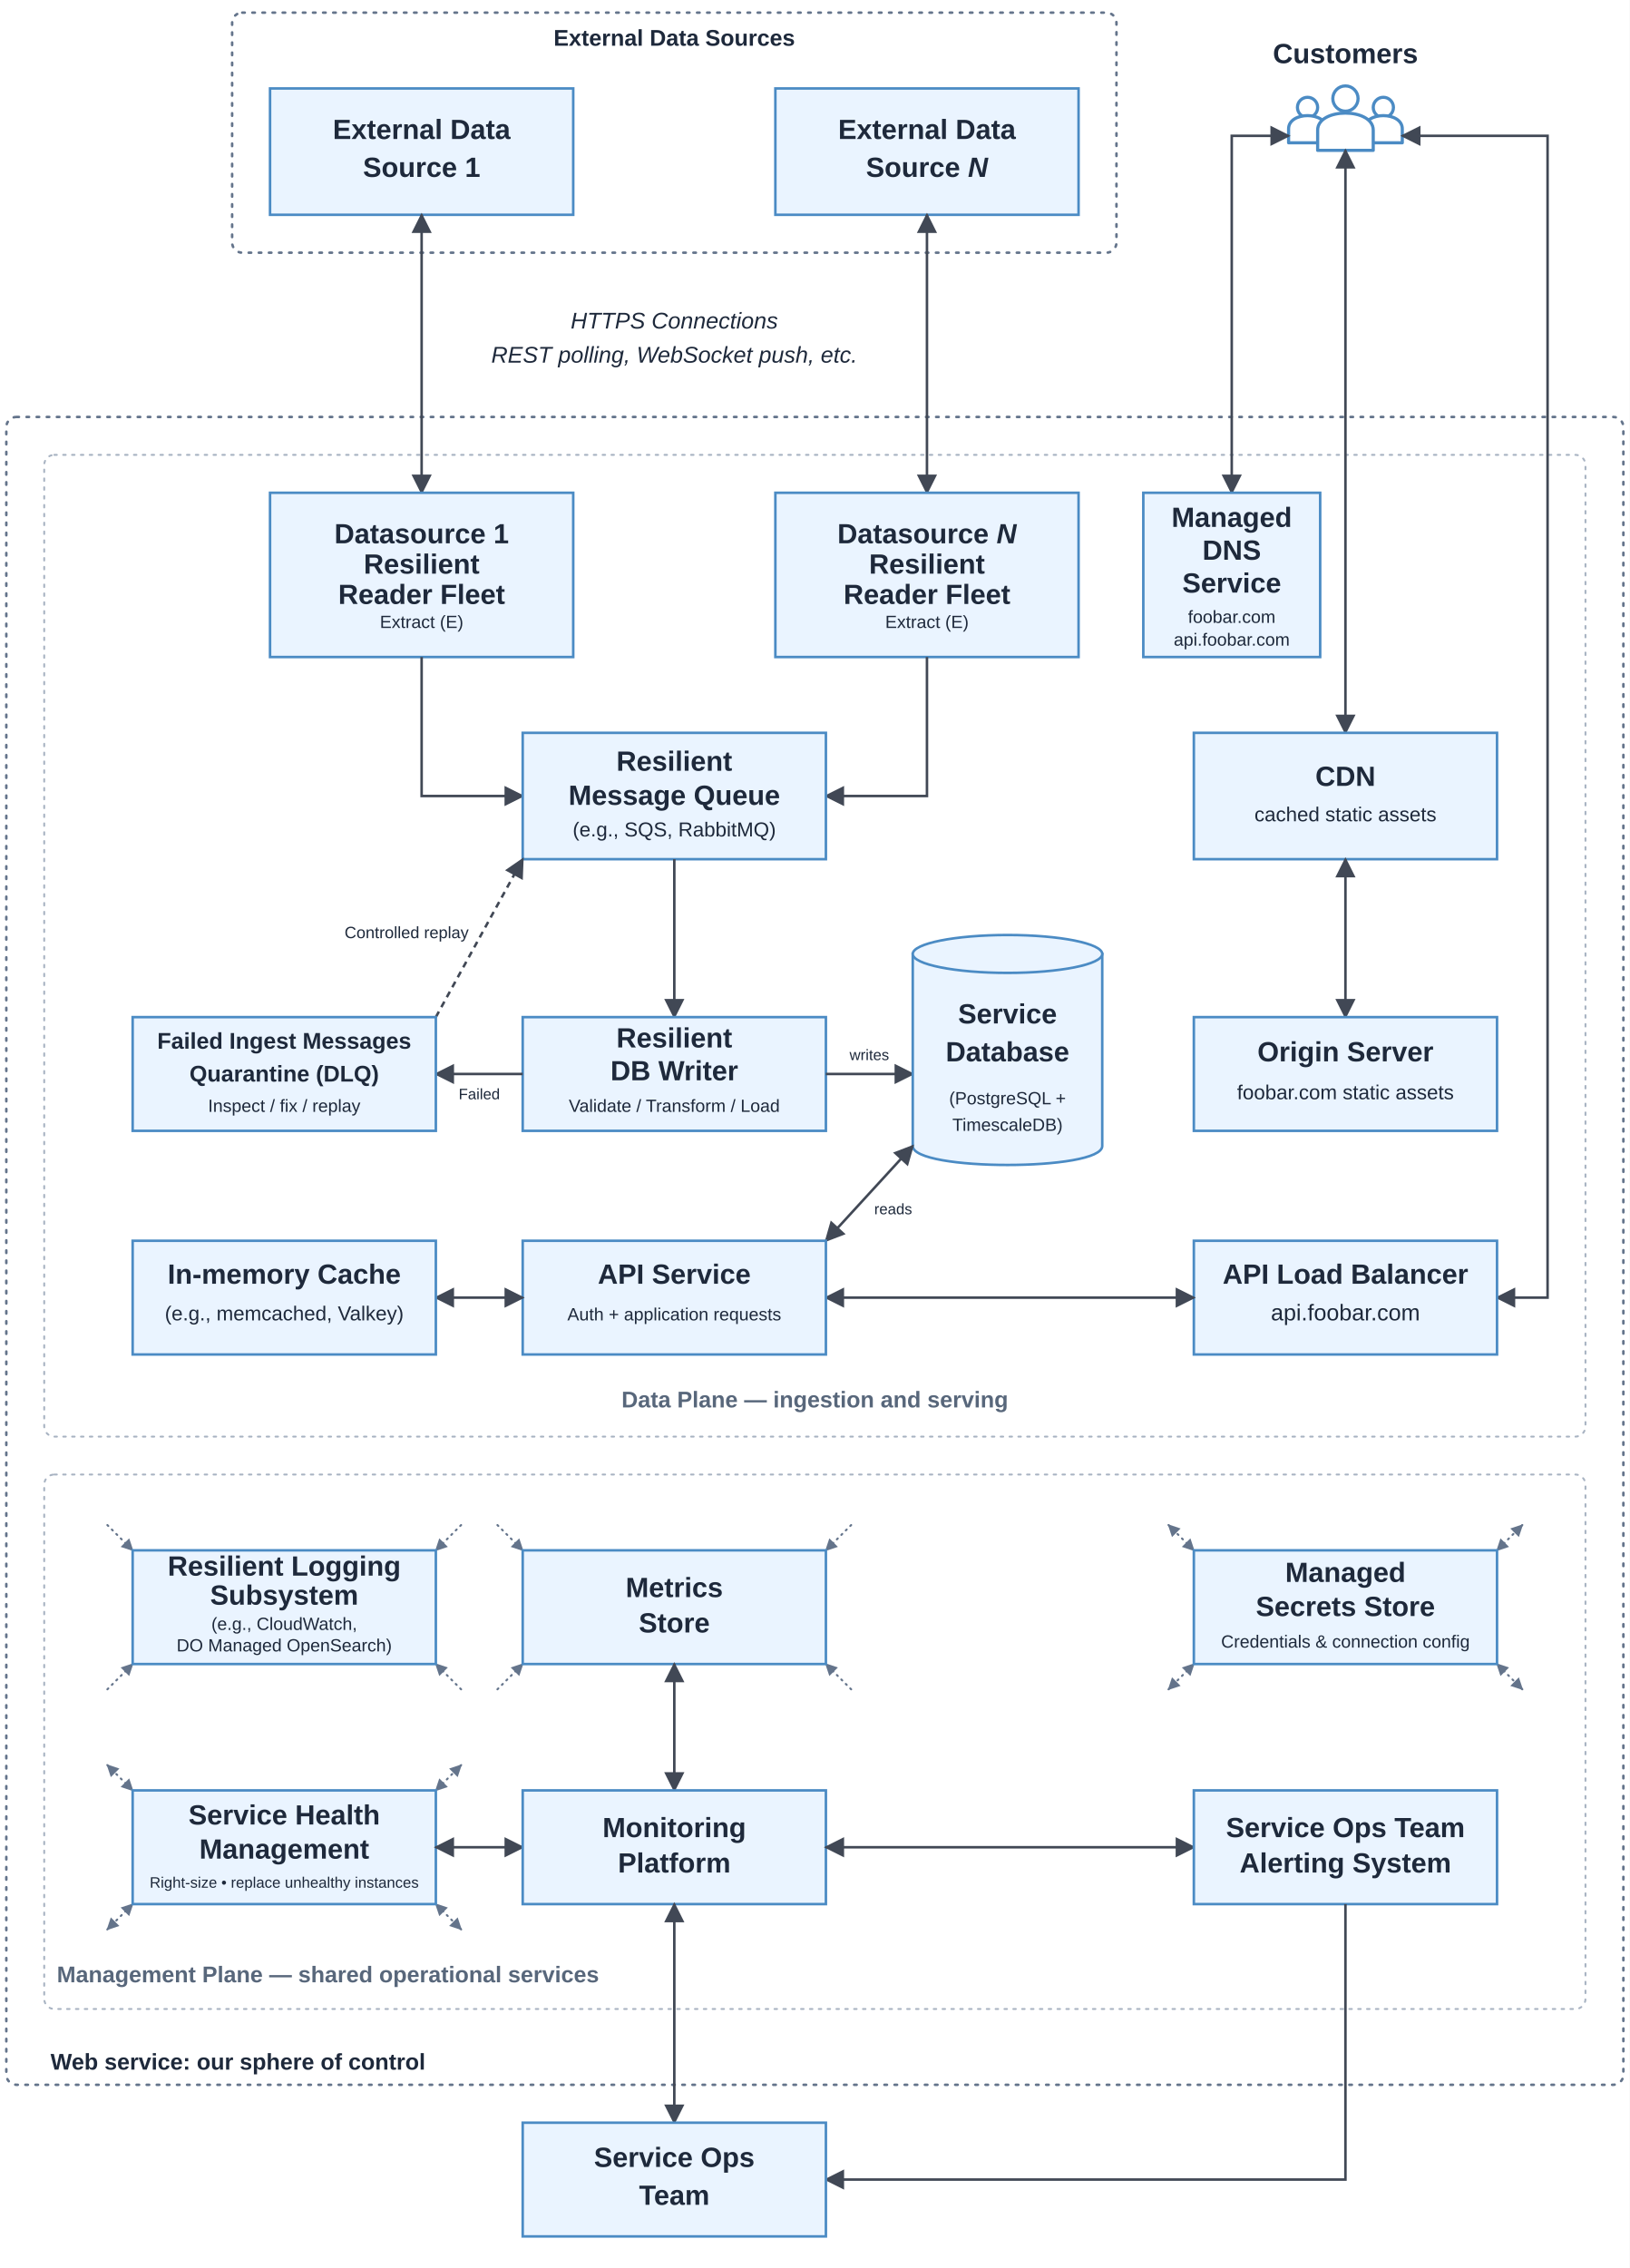
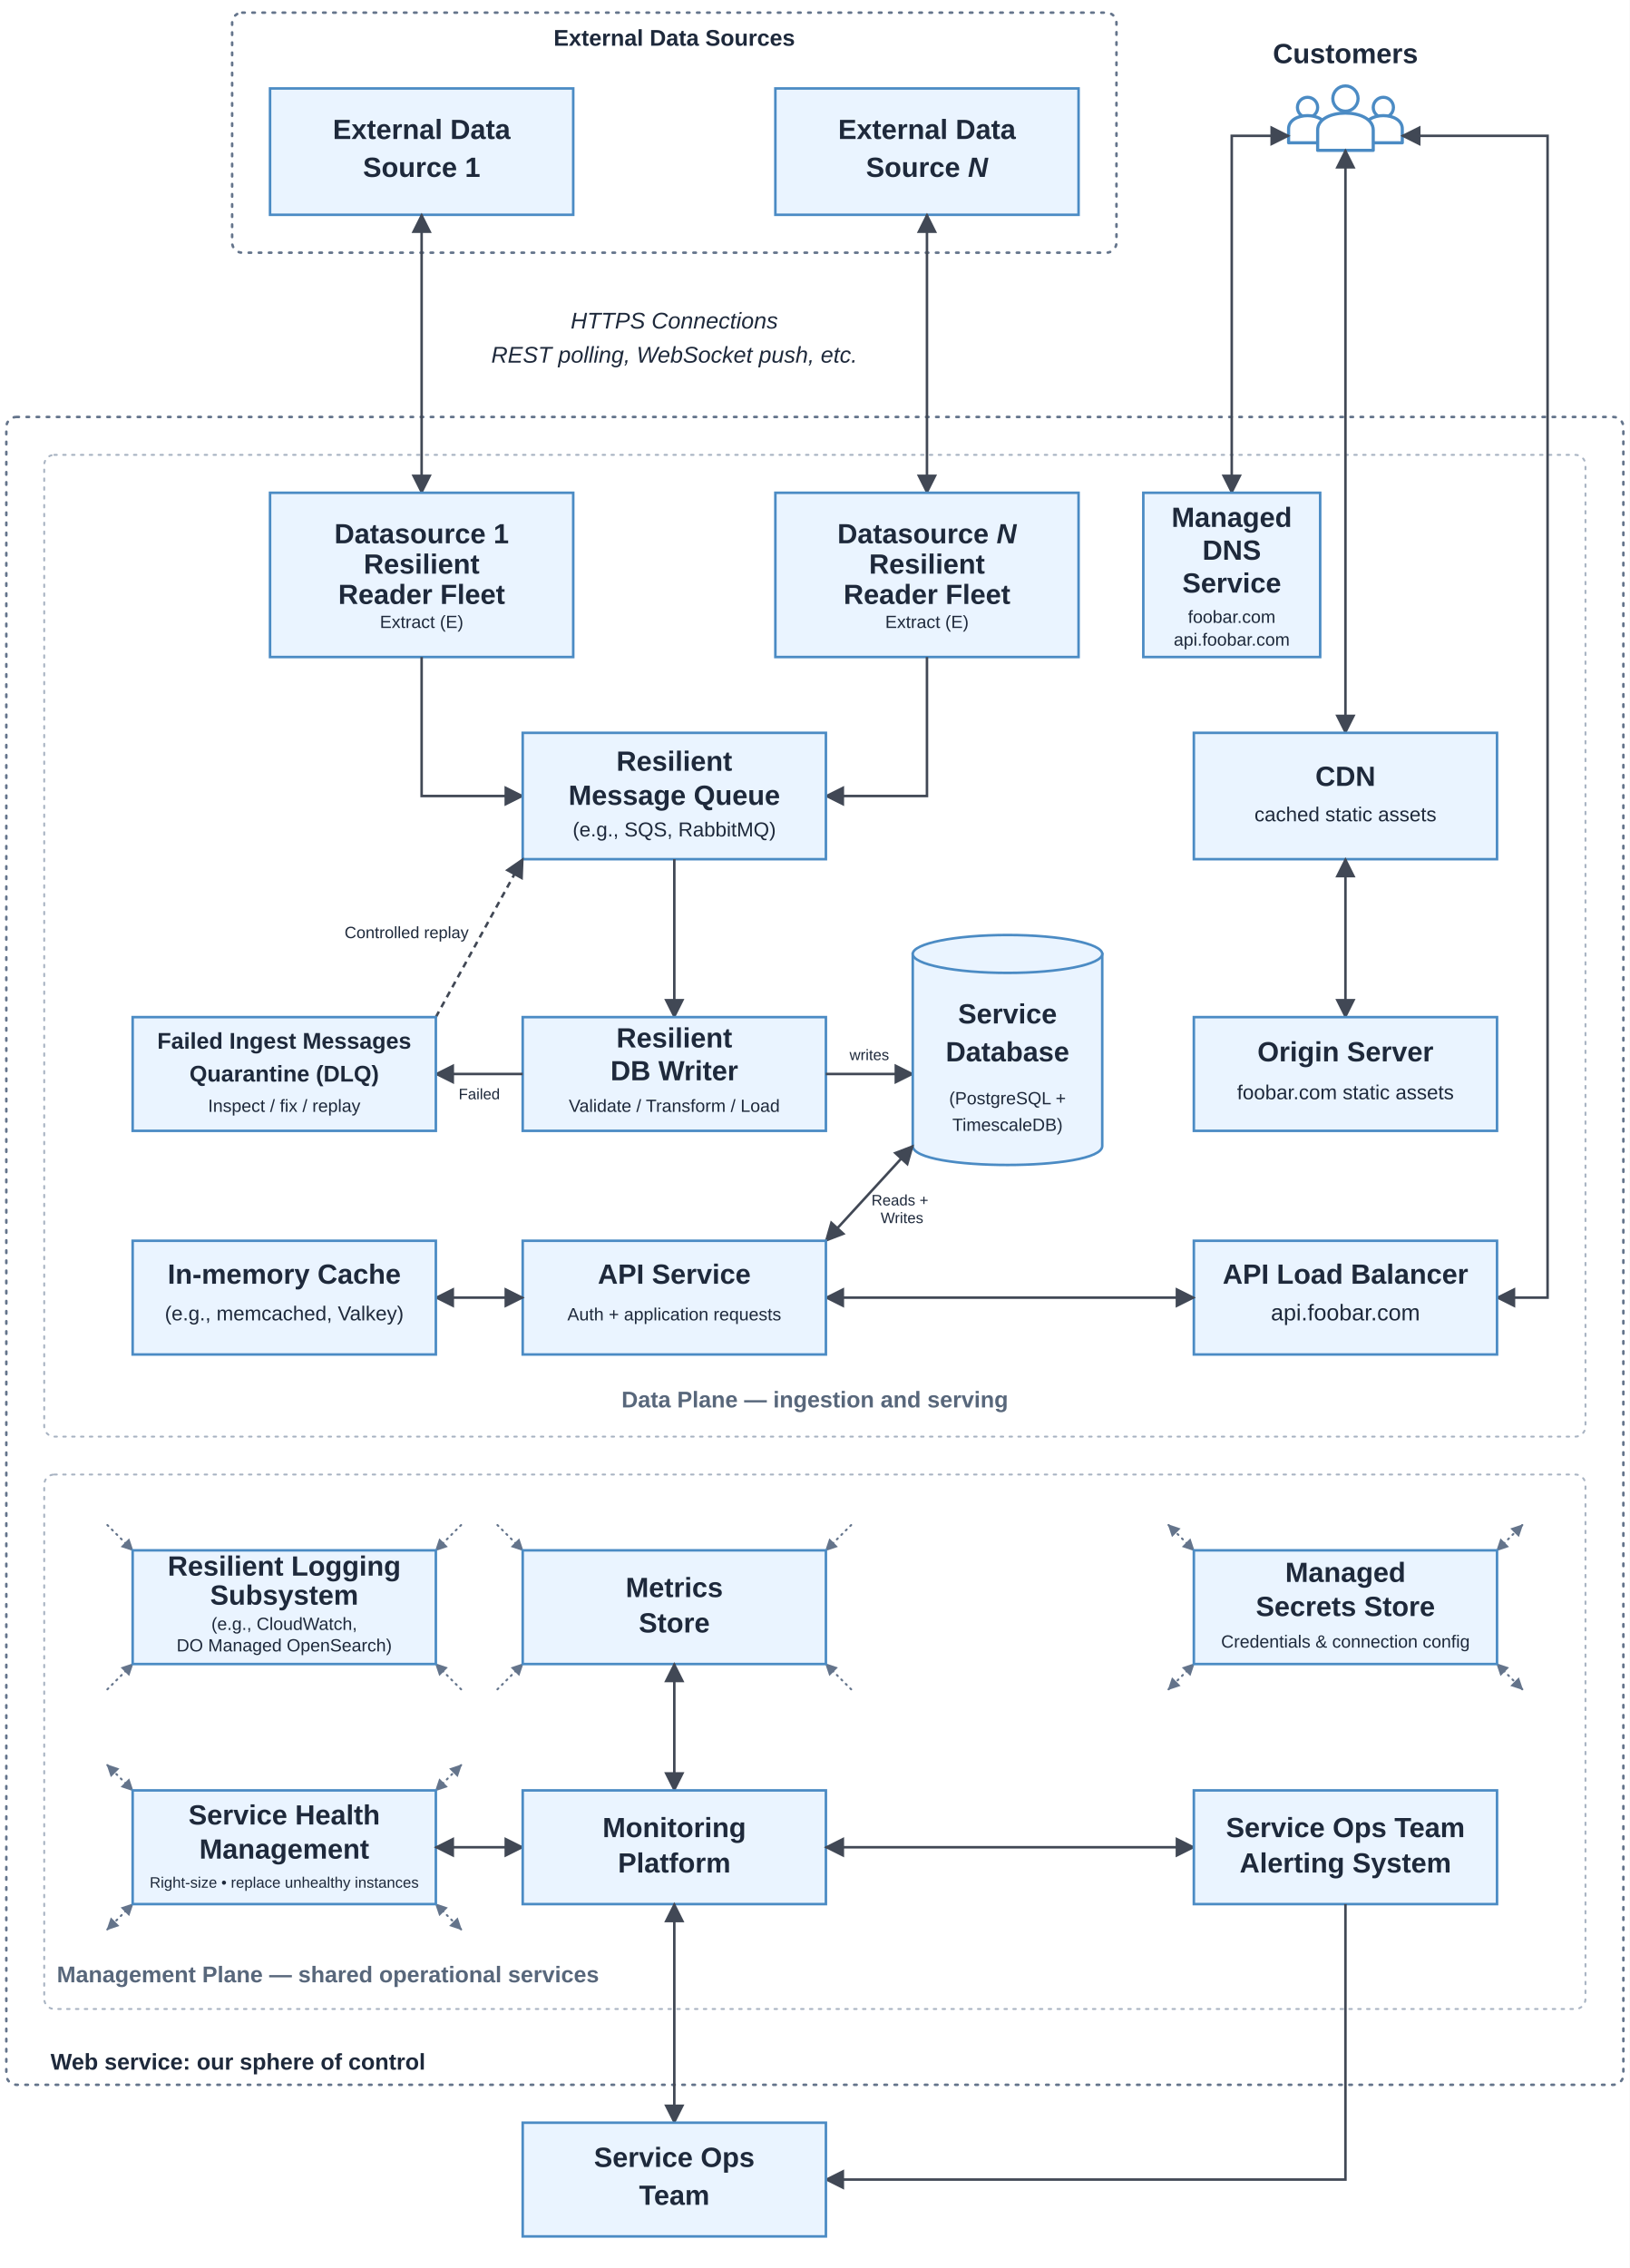
<svg xmlns="http://www.w3.org/2000/svg" width="1290" height="1795" viewBox="0 0 1290 1795" role="img" aria-labelledby="diagram-title diagram-description">
  <defs>
    <marker id="arrow" viewBox="0 0 10 10" refX="9" refY="5" markerWidth="8" markerHeight="8" orient="auto-start-reverse">
      <path d="M 0 0 L 10 5 L 0 10 Z" fill="#414855" />
    </marker>
    <marker id="log-arrow" viewBox="0 0 10 10" refX="9" refY="5" markerWidth="6" markerHeight="6" orient="auto-start-reverse">
      <path d="M 0 0 L 10 5 L 0 10 Z" fill="#64748b" />
    </marker>
  </defs>
  <style>
    text { font-family: Arial, Helvetica, sans-serif; fill: #1e293b; text-anchor: middle; }
    .plane { fill: none; stroke: #a8b3c2; stroke-width: 1.5; stroke-dasharray: 2 5; stroke-linecap: round; }
    .plane-label { font-size: 18px; font-weight: 600; fill: #58677b; }
    .node { fill: #eaf4ff; stroke: #4b8bc4; stroke-width: 2; }
    .title { font-size: 22px; font-weight: 600; }
    .detail { font-size: 18px; }
    .small { font-size: 16px; }
    .flow { fill: none; stroke: #414855; stroke-width: 2; marker-end: url(#arrow); }
    .both { marker-start: url(#arrow); }
    .replay { stroke-dasharray: 5 4; }
    .secrets-flow, .control-flow { fill: none; stroke: #64748b; stroke-width: 1.6; stroke-dasharray: 1 4; stroke-linecap: round; marker-start: url(#log-arrow); marker-end: url(#log-arrow); }
    .log-flow, .metric-flow { fill: none; stroke: #64748b; stroke-width: 1.6; stroke-dasharray: 1 4; stroke-linecap: round; marker-end: url(#log-arrow); }
  </style>
  <rect width="1290" height="1795" fill="#ffffff" />
  <g aria-label="External Data Sources">
    <rect x="183.75" y="10" width="700" height="190" rx="8" fill="none" stroke="#64748b" stroke-width="2" stroke-dasharray="2 6" stroke-linecap="round" />
    <text x="533.75" y="40" dominant-baseline="text-after-edge" style="font-size: 18px; font-weight: 600;">External Data Sources</text>
  </g>
  <g transform="translate(0, 30)">
    <g aria-label="External Data Source 1">
      <rect class="node" x="213.75" y="40" width="240" height="100" />
      <text class="title" x="333.75" y="80">External Data</text>
      <text class="title" x="333.75" y="110">Source 1</text>
    </g>
    <g aria-label="External Data Source N">
      <rect class="node" x="613.75" y="40" width="240" height="100" />
      <text class="title" x="733.75" y="80">External Data</text>
      <text class="title" x="733.75" y="110">Source <tspan font-style="italic">N</tspan>
      </text>
    </g>
    <g aria-label="Customers: multiple people">
      <g transform="translate(1065, 55)" fill="#ffffff" stroke="#4b8bc4" stroke-width="2.5" stroke-linecap="round" stroke-linejoin="round" aria-hidden="true">
        <circle cx="-30" cy="0" r="8" />
        <path d="M -45 28 V 17 C -45 3 -15 3 -15 17 V 28 Z" />
        <circle cx="30" cy="0" r="8" />
        <path d="M 15 28 V 17 C 15 3 45 3 45 17 V 28 Z" />
        <circle cx="0" cy="-7" r="10" />
        <path d="M -22 34 V 18 C -22 0 22 0 22 18 V 34 Z" />
      </g>
      <text class="title" x="1065" y="20">Customers</text>
    </g>
    <g transform="translate(0, 50)">
      <rect x="5" y="250" width="1280" height="1320" rx="8" fill="none" stroke="#64748b" stroke-width="2" stroke-dasharray="2 6" stroke-linecap="round" />
      <text x="40" y="1558" style="text-anchor: start; font-size: 18px; font-weight: 600;">Web service: our sphere of control</text>
      <g aria-label="Data Plane: ingestion and serving">
        <rect class="plane" x="35" y="280" width="1220" height="777" rx="8" />
        <text class="plane-label" x="645" y="1022" dominant-baseline="text-before-edge">Data Plane — ingestion and serving</text>
      </g>
      <g aria-label="Management Plane: shared operational services">
        <rect class="plane" x="35" y="1087" width="1220" height="423" rx="8" />
        <text class="plane-label" x="45" y="1477" dominant-baseline="text-before-edge" style="text-anchor: start;">Management Plane — shared operational services</text>
      </g>
      <path class="flow both" d="M 333.75 90 V 310" />
      <path class="flow both" d="M 733.75 90 V 310" />
      <g aria-label="HTTPS Connections: REST polling, WebSocket push, etc." font-style="italic">
        <text class="detail" x="533.75" y="180">HTTPS Connections</text>
        <text class="detail" x="533.75" y="207">REST polling, WebSocket push, etc.</text>
      </g>
      <path class="flow both" d="M 1065 39 V 500" />
      <path class="flow both" d="M 1020 27.5 H 975 V 310" />
      <path class="flow both" d="M 1110 27.5 H 1225 V 947 H 1185" />
      <g transform="translate(0, 30)">
        <g aria-label="Datasource 1 Resilient Reader Fleet">
          <rect class="node" x="213.75" y="280" width="240" height="130" />
          <text class="title" x="333.75" y="320">Datasource 1</text>
          <text class="title" x="333.75" y="344">Resilient</text>
          <text class="title" x="333.75" y="368">Reader Fleet</text>
          <text x="333.75" y="387" style="font-size: 14px;">Extract (E)</text>
        </g>
        <g aria-label="Datasource N Resilient Reader Fleet">
          <rect class="node" x="613.75" y="280" width="240" height="130" />
          <text class="title" x="733.75" y="320">Datasource <tspan font-style="italic">N</tspan>
          </text>
          <text class="title" x="733.75" y="344">Resilient</text>
          <text class="title" x="733.75" y="368">Reader Fleet</text>
          <text x="733.75" y="387" style="font-size: 14px;">Extract (E)</text>
        </g>
        <g aria-label="Managed DNS Service for foobar.com and api.foobar.com, lookaside lookup">
          <rect class="node" x="905" y="280" width="140" height="130" />
          <text class="title" x="975" y="307">Managed</text>
          <text class="title" x="975" y="333">DNS</text>
          <text class="title" x="975" y="359">Service</text>
          <text x="975" y="383" style="font-size: 14px;">foobar.com</text>
          <text x="975" y="401" style="font-size: 14px;">api.foobar.com</text>
        </g>
        <path class="flow" d="M 333.75 410 V 520 H 413.75" />
        <path class="flow" d="M 733.75 410 V 520 H 653.75" />
        <g transform="translate(0, 30)">
          <g aria-label="CDN for cached static assets">
            <rect class="node" x="945" y="440" width="240" height="100" />
            <text class="title" x="1065" y="482">CDN</text>
            <text class="small" x="1065" y="510">cached static assets</text>
          </g>
          <path class="flow both" d="M 1065 540 V 665" />
          <g aria-label="Resilient message queue">
            <rect class="node" x="413.75" y="440" width="240" height="100" />
            <text class="title" x="533.75" y="470">Resilient</text>
            <text class="title" x="533.75" y="497">Message Queue</text>
            <text class="small" x="533.75" y="522">(e.g., SQS, RabbitMQ)</text>
          </g>
          <g aria-label="Origin Server for foobar.com static assets">
            <rect class="node" x="945" y="665" width="240" height="90" />
            <text class="title" x="1065" y="700">Origin Server</text>
            <text class="small" x="1065" y="730">foobar.com static assets</text>
          </g>
          <path class="flow" d="M 533.75 540 V 665" />
          <g aria-label="Resilient database writer">
            <rect class="node" x="413.75" y="665" width="240" height="90" />
            <text class="title" x="533.75" y="689">Resilient</text>
            <text class="title" x="533.75" y="715">DB Writer</text>
            <text x="533.75" y="740" style="font-size: 14px;">Validate / Transform / Load</text>
          </g>
          <path class="flow" d="M 413.75 710 H 345" />
          <text x="379.375" y="730" style="font-size: 12px;">Failed</text>
          <path class="flow replay" d="M 345 665 L 413.75 540" />
          <text x="321.875" y="602.5" style="font-size: 13px;">Controlled replay</text>
          <g aria-label="Failed Ingest Messages / Quarantine, dead-letter queue">
            <rect class="node" x="105" y="665" width="240" height="90" />
            <text x="225" y="690" style="font-size: 18px; font-weight: 600;">Failed Ingest Messages</text>
            <text x="225" y="716" style="font-size: 18px; font-weight: 600;">Quarantine (DLQ)</text>
            <text x="225" y="740" style="font-size: 14px;">Inspect / fix / replay</text>
          </g>
          <path class="flow" d="M 653.75 710 H 722.5" />
          <text x="688.125" y="699" style="font-size: 12px;">writes</text>
          <g aria-label="Service database, PostgreSQL and TimescaleDB">
            <path class="node" d="M 722.5 615 V 767 C 722.5 787 872.5 787 872.5 767 V 615 Z" />
            <ellipse class="node" cx="797.5" cy="615" rx="75" ry="15" />
            <text class="title" x="797.5" y="670">Service</text>
            <text class="title" x="797.5" y="700">Database</text>
            <text x="797.5" y="734" style="font-size: 14px;">(PostgreSQL +</text>
            <text x="797.5" y="755" style="font-size: 14px;">TimescaleDB)</text>
          </g>
          <path class="flow both" d="M 653.75 842 L 722.5 767" />
-           <text x="707" y="821" style="font-size: 12px;">reads</text>
+           <text x="714" y="814" style="font-size: 12px;">
+             <tspan x="714">Reads +</tspan>
+             <tspan x="714" dy="14">Writes</tspan>
+           </text>
          <g aria-label="API Load Balancer for api.foobar.com">
            <rect class="node" x="945" y="842" width="240" height="90" />
            <text class="title" x="1065" y="876">API Load Balancer</text>
            <text class="detail" x="1065" y="905">api.foobar.com</text>
          </g>
          <path class="flow both" d="M 945 887 H 653.75" />
          <g aria-label="API Service: multiple server instances">
            <rect class="node" x="413.75" y="842" width="240" height="90" />
            <text class="title" x="533.75" y="876">API Service</text>
            <text x="533.75" y="905" style="font-size: 14px;">Auth + application requests</text>
          </g>
          <path class="flow both" d="M 413.75 887 H 345" />
          <g aria-label="In-memory cache, for example memcached or Valkey">
            <rect class="node" x="105" y="842" width="240" height="90" />
            <text class="title" x="225" y="876">In-memory Cache</text>
            <text class="small" x="225" y="905">(e.g., memcached, Valkey)</text>
          </g>
          <g transform="translate(0, -160)">
            <g transform="translate(255, 617)">
              <g aria-label="Components request and receive credentials from the Managed Secrets Store">
                <path class="secrets-flow" d="M 670 610 L 690 630" />
                <path class="secrets-flow" d="M 950 610 L 930 630" />
                <path class="secrets-flow" d="M 670 740 L 690 720" />
                <path class="secrets-flow" d="M 950 740 L 930 720" />
              </g>
              <g aria-label="Managed Secrets Store: credentials and connection configuration">
                <rect class="node" x="690" y="630" width="240" height="90" />
                <text class="title" x="810" y="655">Managed</text>
                <text class="title" x="810" y="682">Secrets Store</text>
                <text x="810" y="707" style="font-size: 14px;">Credentials &amp; connection config</text>
              </g>
            </g>
            <g transform="translate(-552.5, 617)">
              <g aria-label="Every component sends logs to the Resilient Logging Subsystem">
                <path class="log-flow" d="M 637.5 610 L 657.5 630" />
                <path class="log-flow" d="M 917.5 610 L 897.5 630" />
                <path class="log-flow" d="M 637.5 740 L 657.5 720" />
                <path class="log-flow" d="M 917.5 740 L 897.5 720" />
              </g>
              <g aria-label="Resilient Logging Subsystem">
                <rect class="node" x="657.5" y="630" width="240" height="90" />
                <text class="title" x="777.5" y="650">Resilient Logging</text>
                <text class="title" x="777.5" y="673">Subsystem</text>
                <text x="777.5" y="693" style="font-size: 14px;">(e.g., CloudWatch,</text>
                <text x="777.5" y="710" style="font-size: 14px;">DO Managed OpenSearch)</text>
              </g>
            </g>
            <g transform="translate(348.75, 107)">
              <g aria-label="Metrics from every component reach the shared Metrics Store">
                <path class="metric-flow" d="M 45 1120 L 65 1140" />
                <path class="metric-flow" d="M 325 1120 L 305 1140" />
                <path class="metric-flow" d="M 45 1250 L 65 1230" />
                <path class="metric-flow" d="M 325 1250 L 305 1230" />
              </g>
              <g aria-label="Metrics Store">
                <rect class="node" x="65" y="1140" width="240" height="90" />
                <text class="title" x="185" y="1177">Metrics</text>
                <text class="title" x="185" y="1205">Store</text>
              </g>
            </g>
            <path class="flow both" d="M 533.75 1337 V 1437" />
            <g transform="translate(0, 297)">
              <g aria-label="Service Health Management: workload control and status">
                <path class="control-flow" d="M 85 1120 L 105 1140" />
                <path class="control-flow" d="M 365 1120 L 345 1140" />
                <path class="control-flow" d="M 85 1250 L 105 1230" />
                <path class="control-flow" d="M 365 1250 L 345 1230" />
              </g>
              <g aria-label="Service Health Management: right-size and replace unhealthy instances">
                <rect class="node" x="105" y="1140" width="240" height="90" />
                <text class="title" x="225" y="1167">Service Health</text>
                <text class="title" x="225" y="1194">Management</text>
                <text x="225" y="1217" style="font-size: 12px;">Right-size • replace unhealthy instances</text>
              </g>
              <path class="flow both" d="M 345 1185 H 413.75" />
              <g aria-label="Monitoring Platform">
                <rect class="node" x="413.75" y="1140" width="240" height="90" />
                <text class="title" x="533.75" y="1177">Monitoring</text>
                <text class="title" x="533.75" y="1205">Platform</text>
              </g>
              <path class="flow both" d="M 653.75 1185 H 945" />
              <g aria-label="Service Ops Team Alerting System">
                <rect class="node" x="945" y="1140" width="240" height="90" />
                <text class="title" x="1065" y="1177">Service Ops Team</text>
                <text class="title" x="1065" y="1205">Alerting System</text>
              </g>
            </g>
            <path class="flow both" d="M 533.75 1527 V 1700" />
            <path class="flow" d="M 1065 1527 V 1745 H 653.75" />
            <g aria-label="Service Ops Team">
              <rect class="node" x="413.75" y="1700" width="240" height="90" />
              <text class="title" x="533.75" y="1735">Service Ops</text>
              <text class="title" x="533.75" y="1765">Team</text>
            </g>
          </g>
        </g>
      </g>
    </g>
  </g>
</svg>
